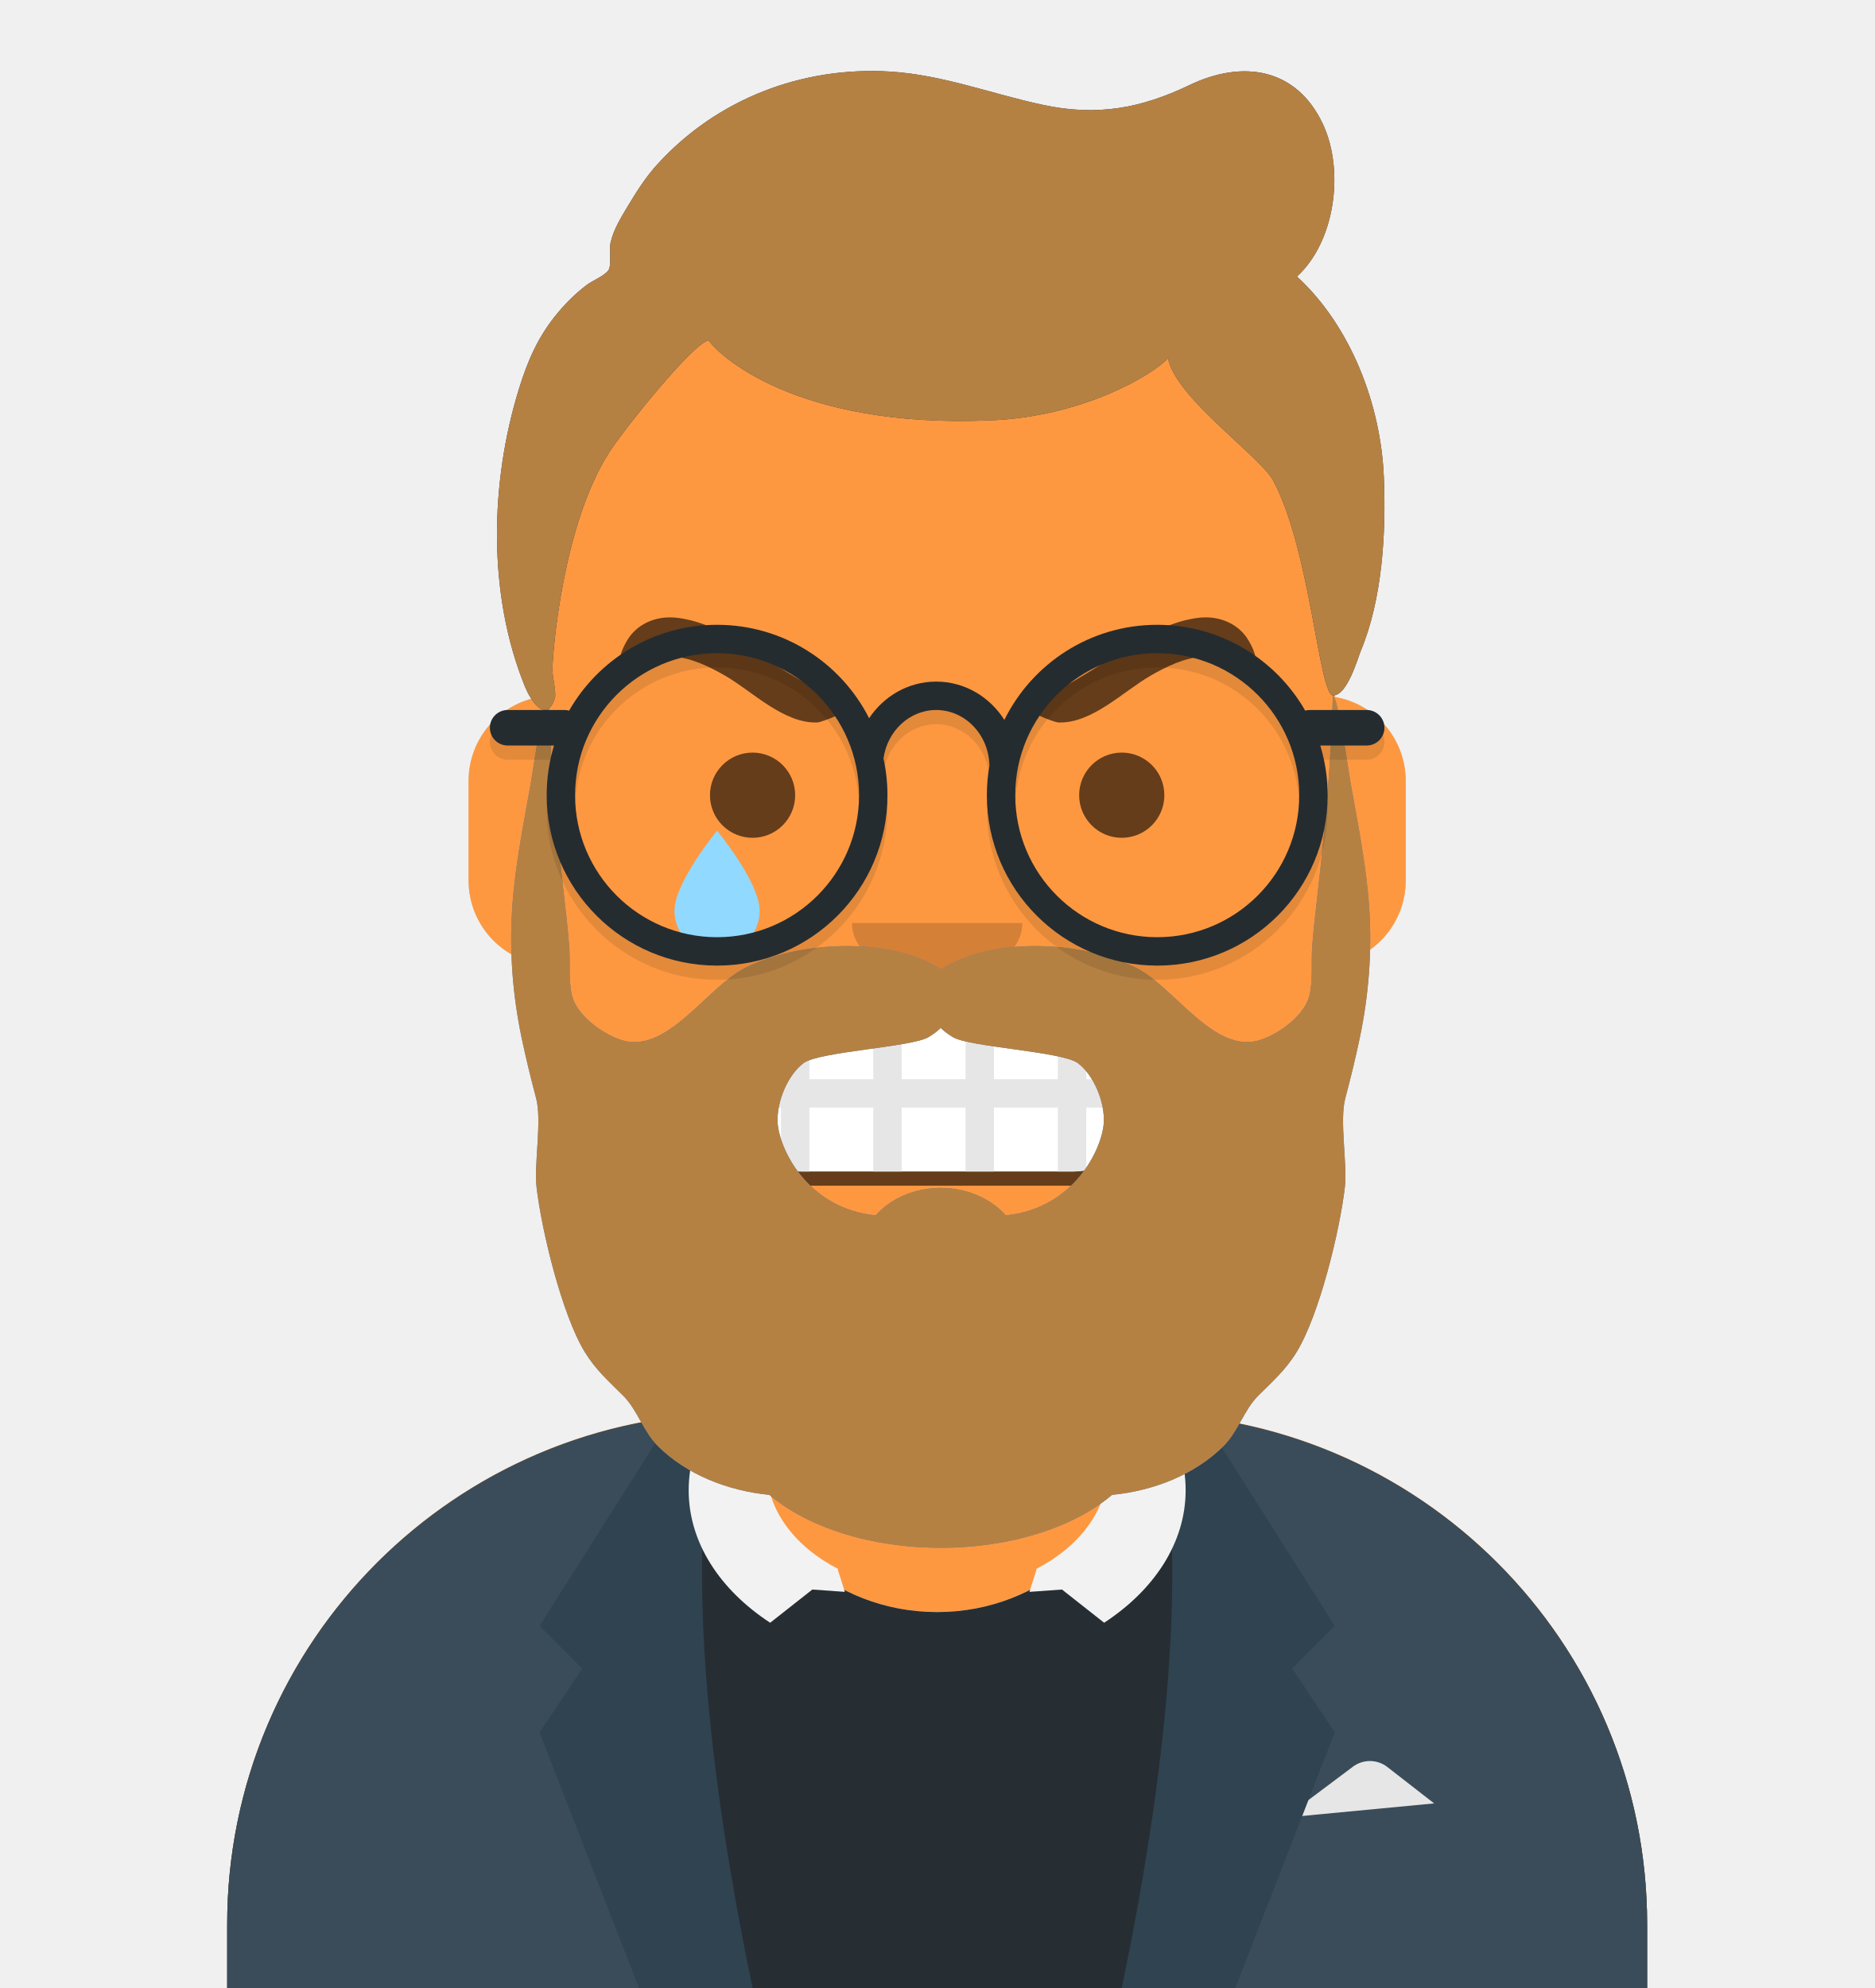
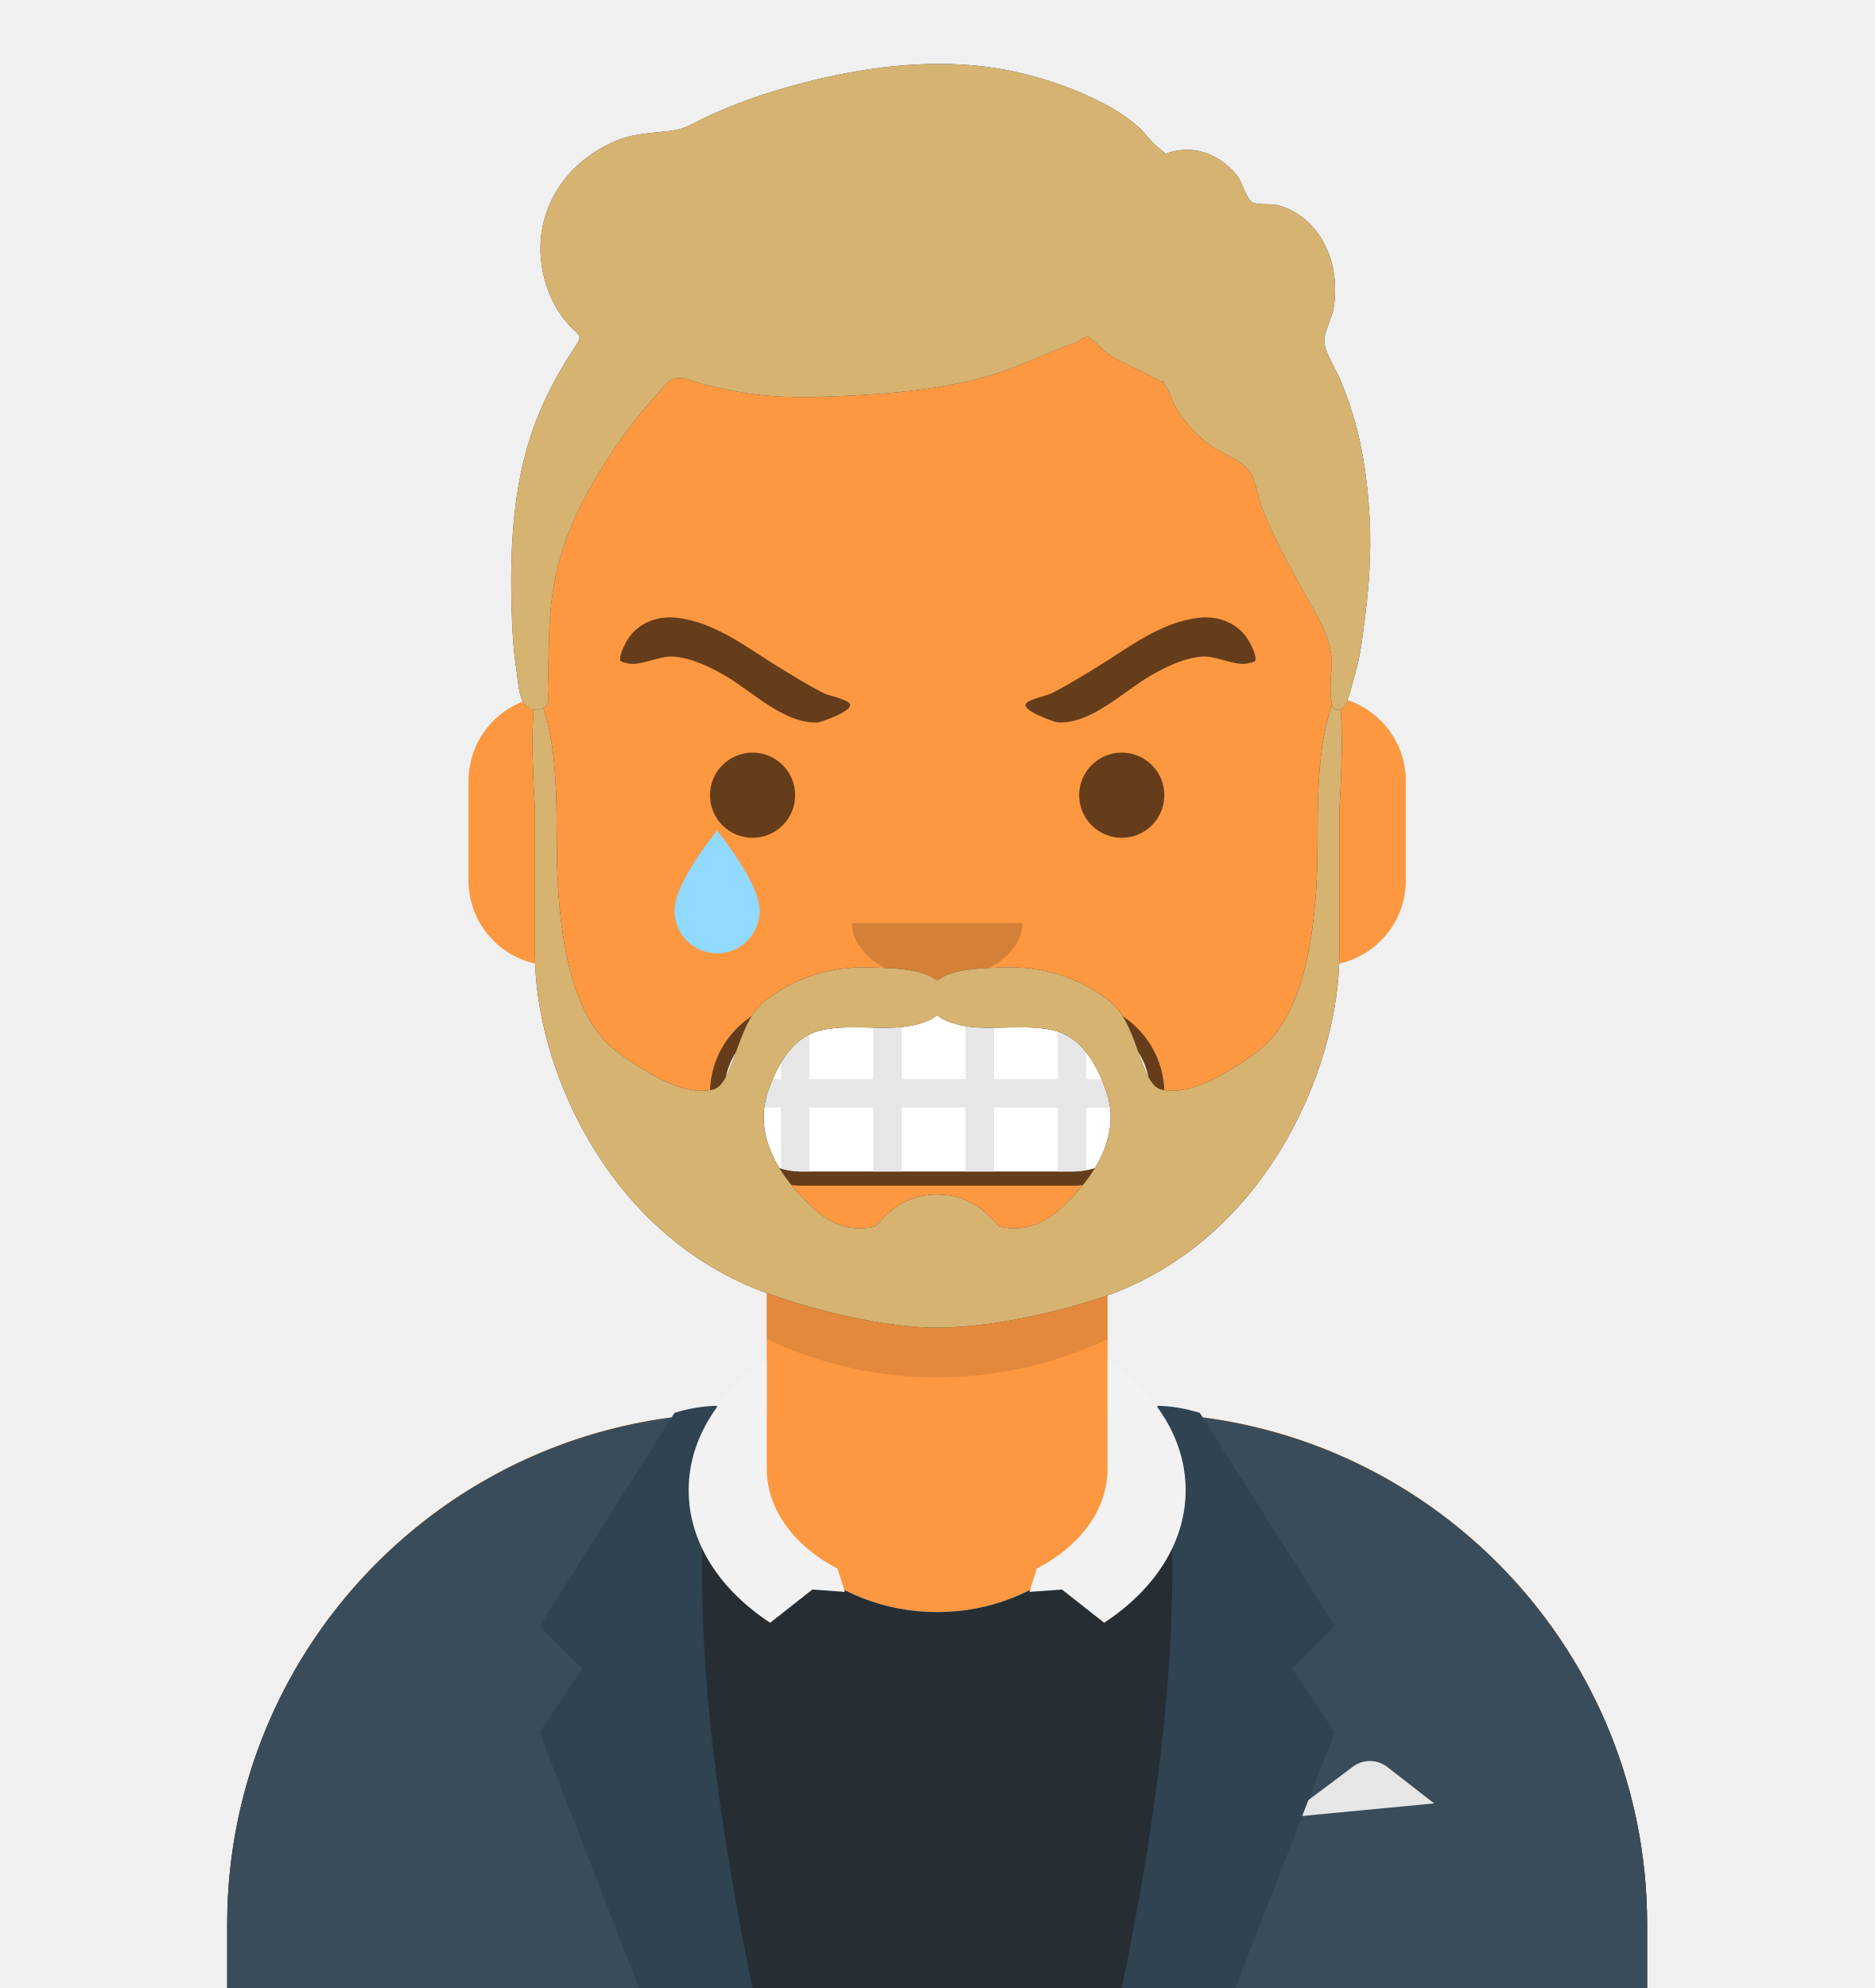
<svg xmlns="http://www.w3.org/2000/svg" xmlns:xlink="http://www.w3.org/1999/xlink" width="264px" height="280px" viewBox="0 0 264 280" version="1.1">
  <defs>
-     <circle id="react-path-1467112" cx="120" cy="120" r="120" />
-     <path d="M12,160 C12,226.274 65.726,280 132,280 C198.274,280 252,226.274 252,160 L264,160 L264,-1.42108547e-14 L-3.19744231e-14,-1.42108547e-14 L-3.19744231e-14,160 L12,160 Z" id="react-path-1467113" />
-     <path d="M124,144.611 L124,163 L128,163 L128,163 C167.765,163 200,195.235 200,235 L200,244 L0,244 L0,235 C-4.86974701e-15,195.235 32.235,163 72,163 L72,163 L76,163 L76,144.611 C58.763,136.422 46.372,119.687 44.305,99.881 C38.48,99.058 34,94.052 34,88 L34,74 C34,68.054 38.325,63.118 44,62.166 L44,56 L44,56 C44,25.072 69.072,5.68137151e-15 100,0 L100,0 L100,0 C130.928,-5.68137151e-15 156,25.072 156,56 L156,62.166 C161.675,63.118 166,68.054 166,74 L166,88 C166,94.052 161.52,99.058 155.695,99.881 C153.628,119.687 141.237,136.422 124,144.611 Z" id="react-path-1467114" />
+     <circle id="react-path-9974944" cx="120" cy="120" r="120" />
+     <path d="M12,160 C12,226.274 65.726,280 132,280 C198.274,280 252,226.274 252,160 L264,160 L264,-1.42108547e-14 L-3.19744231e-14,-1.42108547e-14 L-3.19744231e-14,160 L12,160 Z" id="react-path-9974945" />
+     <path d="M124,144.611 L124,163 L128,163 L128,163 C167.765,163 200,195.235 200,235 L200,244 L0,244 L0,235 C-4.86974701e-15,195.235 32.235,163 72,163 L72,163 L76,163 L76,144.611 C58.763,136.422 46.372,119.687 44.305,99.881 C38.48,99.058 34,94.052 34,88 L34,74 C34,68.054 38.325,63.118 44,62.166 L44,56 L44,56 C44,25.072 69.072,5.68137151e-15 100,0 L100,0 L100,0 C130.928,-5.68137151e-15 156,25.072 156,56 L156,62.166 C161.675,63.118 166,68.054 166,74 L166,88 C166,94.052 161.52,99.058 155.695,99.881 C153.628,119.687 141.237,136.422 124,144.611 Z" id="react-path-9974946" />
  </defs>
  <g id="Avataaar" stroke="none" stroke-width="1" fill="none" fill-rule="evenodd">
    <g transform="translate(-825, -1100)" id="Avataaar/Circle">
      <g transform="translate(825, 1100)">
        <g id="Mask" />
-         <g id="Avataaar" stroke-width="1" fill-rule="evenodd" mask="url(#react-mask-1467116)">
+         <g id="Avataaar" stroke-width="1" fill-rule="evenodd" mask="url(#react-mask-9974948)">
          <g id="Body" transform="translate(32, 36)">
-             <mask id="react-mask-1467117" fill="white">
-               <use xlink:href="#react-path-1467114" />
+             <mask id="react-mask-9974949" fill="white">
+               <use xlink:href="#react-path-9974946" />
            </mask>
-             <use fill="#D0C6AC" xlink:href="#react-path-1467114" />
-             <g id="Skin/👶🏽-03-Brown" mask="url(#react-mask-1467117)" fill="#FD9841">
+             <use fill="#D0C6AC" xlink:href="#react-path-9974946" />
+             <g id="Skin/👶🏽-03-Brown" mask="url(#react-mask-9974949)" fill="#FD9841">
              <g transform="translate(0, 0)" id="Color">
                <rect x="0" y="0" width="264" height="280" />
              </g>
            </g>
-             <path d="M156,79 L156,102 C156,132.928 130.928,158 100,158 C69.072,158 44,132.928 44,102 L44,79 L44,94 C44,124.928 69.072,150 100,150 C130.928,150 156,124.928 156,94 L156,79 Z" id="Neck-Shadow" fill-opacity="0.1" fill="#000000" mask="url(#react-mask-1467117)" />
+             <path d="M156,79 L156,102 C156,132.928 130.928,158 100,158 C69.072,158 44,132.928 44,102 L44,79 L44,94 C44,124.928 69.072,150 100,150 C130.928,150 156,124.928 156,94 L156,79 Z" id="Neck-Shadow" fill-opacity="0.1" fill="#000000" mask="url(#react-mask-9974949)" />
          </g>
          <g id="Clothing/Blazer-+-Sweater" transform="translate(0, 170)">
            <defs>
-               <path d="M105.192,29.052 L104,29.052 L104,29.052 C64.235,29.052 32,61.287 32,101.052 L32,110 L232,110 L232,101.052 C232,61.287 199.765,29.052 160,29.052 L160,29.052 L158.808,29.052 C158.935,30.035 159,31.036 159,32.052 C159,45.859 146.912,57.052 132,57.052 C117.088,57.052 105,45.859 105,32.052 C105,31.036 105.065,30.035 105.192,29.052 Z" id="react-path-1467118" />
+               <path d="M105.192,29.052 L104,29.052 L104,29.052 C64.235,29.052 32,61.287 32,101.052 L32,110 L232,110 L232,101.052 C232,61.287 199.765,29.052 160,29.052 L160,29.052 L158.808,29.052 C158.935,30.035 159,31.036 159,32.052 C159,45.859 146.912,57.052 132,57.052 C117.088,57.052 105,45.859 105,32.052 C105,31.036 105.065,30.035 105.192,29.052 Z" id="react-path-9974950" />
            </defs>
-             <mask id="react-mask-1467119" fill="white">
-               <use xlink:href="#react-path-1467118" />
+             <mask id="react-mask-9974951" fill="white">
+               <use xlink:href="#react-path-9974950" />
            </mask>
-             <use id="Clothes" fill="#E6E6E6" fill-rule="evenodd" xlink:href="#react-path-1467118" />
-             <g id="Color/Palette/Black" mask="url(#react-mask-1467119)" fill-rule="evenodd" fill="#262E33">
+             <use id="Clothes" fill="#E6E6E6" fill-rule="evenodd" xlink:href="#react-path-9974950" />
+             <g id="Color/Palette/Black" mask="url(#react-mask-9974951)" fill-rule="evenodd" fill="#262E33">
              <rect id="🖍Color" x="0" y="0" width="264" height="110" />
            </g>
            <g id="Blazer" stroke-width="1" fill-rule="evenodd" transform="translate(32, 28)">
              <path d="M68.785,1.122 C30.512,2.804 1.24427139e-14,34.365 0,73.052 L0,82 L69.362,82 C65.961,69.92 64,55.709 64,40.5 C64,26.173 65.74,12.731 68.785,1.122 Z M131.638,82 L200,82 L200,73.052 C200,34.707 170.025,3.363 132.229,1.174 C135.265,12.771 137,26.194 137,40.5 C137,55.709 135.039,69.92 131.638,82 Z" id="Saco" fill="#3A4C5A" />
              <path d="M149,58 L158.556,50.833 L158.556,50.833 C159.999,49.751 161.988,49.768 163.412,50.876 L170,56 L149,58 Z" id="Pocket-hanky" fill="#E6E6E6" />
              <path d="M69,1.13686838e-13 C65,19.333 66.667,46.667 74,82 L58,82 L44,46 L50,37 L44,31 L63,1 C65.028,0.369 67.028,0.036 69,1.13686838e-13 Z" id="Wing" fill="#2F4351" />
              <path d="M151,1.13686838e-13 C147,19.333 148.667,46.667 156,82 L140,82 L126,46 L132,37 L126,31 L145,1 C147.028,0.369 149.028,0.036 151,1.13686838e-13 Z" id="Wing" fill="#2F4351" transform="translate(141, 41) scale(-1, 1) translate(-141, -41) " />
            </g>
            <path d="M156,21.539 C162.772,26.136 167,32.656 167,39.888 C167,47.289 162.572,53.945 155.52,58.556 L149.579,53.876 L145,54.208 L146,51.057 L145.922,50.996 C152.022,47.853 156,42.7 156,36.877 L156,21.539 Z M108,21.539 C101.228,26.136 97,32.656 97,39.888 C97,47.289 101.428,53.945 108.48,58.556 L114.421,53.876 L119,54.208 L118,51.057 L118.078,50.996 C111.978,47.853 108,42.7 108,36.877 L108,21.539 Z" id="Collar" fill="#F2F2F2" fill-rule="evenodd" />
          </g>
          <g id="Face" transform="translate(76, 82)" fill="#000000">
            <g id="Mouth/Grimace" transform="translate(2, 52)">
              <defs>
-                 <rect id="react-path-1467120" x="24" y="9" width="60" height="22" rx="11" />
+                 <rect id="react-path-9974952" x="24" y="9" width="60" height="22" rx="11" />
              </defs>
              <rect id="Mouth" fill-opacity="0.6" fill="#000000" fill-rule="evenodd" x="22" y="7" width="64" height="26" rx="13" />
-               <mask id="react-mask-1467121" fill="white">
-                 <use xlink:href="#react-path-1467120" />
+               <mask id="react-mask-9974953" fill="white">
+                 <use xlink:href="#react-path-9974952" />
              </mask>
-               <use id="Mouth" fill="#FFFFFF" fill-rule="evenodd" xlink:href="#react-path-1467120" />
-               <path d="M71,22 L62,22 L62,34 L58,34 L58,22 L49,22 L49,34 L45,34 L45,22 L36,22 L36,34 L32,34 L32,22 L24,22 L24,18 L32,18 L32,6 L36,6 L36,18 L45,18 L45,6 L49,6 L49,18 L58,18 L58,6 L62,6 L62,18 L71,18 L71,6 L75,6 L75,18 L83.867,18 L83.867,22 L75,22 L75,34 L71,34 L71,22 Z" id="Grimace-Teeth" fill="#E6E6E6" fill-rule="evenodd" mask="url(#react-mask-1467121)" />
+               <use id="Mouth" fill="#FFFFFF" fill-rule="evenodd" xlink:href="#react-path-9974952" />
+               <path d="M71,22 L62,22 L62,34 L58,34 L58,22 L49,22 L49,34 L45,34 L45,22 L36,22 L36,34 L32,34 L32,22 L24,22 L24,18 L32,18 L32,6 L36,6 L36,18 L45,18 L45,6 L49,6 L49,18 L58,18 L58,6 L62,6 L62,18 L71,18 L71,6 L75,6 L75,18 L83.867,18 L83.867,22 L75,22 L75,34 L71,34 L71,22 Z" id="Grimace-Teeth" fill="#E6E6E6" fill-rule="evenodd" mask="url(#react-mask-9974953)" />
            </g>
            <g id="Nose/Default" transform="translate(28, 40)" fill-opacity="0.16">
              <path d="M16,8 C16,12.418 21.373,16 28,16 L28,16 C34.627,16 40,12.418 40,8" id="Nose" />
            </g>
            <g id="Eyes/Cry-😢" transform="translate(0, 8)">
              <circle id="Eye" fill-opacity="0.6" fill="#000000" fill-rule="evenodd" cx="30" cy="22" r="6" />
              <path d="M25,27 C25,27 19,34.271 19,38.271 C19,41.585 21.686,44.271 25,44.271 C28.314,44.271 31,41.585 31,38.271 C31,34.271 25,27 25,27 Z" id="Drop" fill="#92D9FF" fill-rule="nonzero" />
              <circle id="Eye" fill-opacity="0.6" fill="#000000" fill-rule="evenodd" cx="82" cy="22" r="6" />
            </g>
            <g id="Eyebrow/Natural/Angry-Natural" fill-opacity="0.6">
              <path d="M44.857,12.228 C44.858,12.219 44.858,12.219 44.857,12.228 M17.586,7.892 C15.244,8.33 13.087,9.788 12.152,12.099 C11.801,12.967 11.392,14.924 11.708,15.807 C11.828,16.143 12.033,16.101 12.956,16.043 C14.644,15.937 16.933,13.662 18.748,13.256 C21.275,12.69 23.983,13.115 26.496,13.688 C30.811,14.673 36.485,17.788 40.946,16.17 C41.278,16.05 45.621,12.923 44.369,12.277 C43.924,11.907 41.137,12.085 40.622,11.999 C38.228,11.597 35.73,10.935 33.373,10.327 C28.233,9 22.967,6.881 17.586,7.892" id="Eyebrows-The-Web" transform="translate(28.0947, 12.1275) rotate(17) translate(-28.0947, -12.1275) " />
              <path d="M100.918,12.209 C100.92,12.2 100.92,12.2 100.918,12.209 M73.586,7.892 C71.244,8.33 69.087,9.788 68.152,12.099 C67.801,12.967 67.392,14.924 67.708,15.807 C67.828,16.143 68.033,16.101 68.956,16.043 C70.644,15.937 72.933,13.662 74.748,13.256 C77.275,12.69 79.983,13.115 82.496,13.688 C86.811,14.673 92.485,17.788 96.946,16.17 C97.278,16.05 101.621,12.923 100.369,12.277 C99.924,11.907 97.137,12.085 96.622,11.999 C94.228,11.597 91.73,10.935 89.373,10.327 C84.233,9 78.967,6.881 73.586,7.892" id="Eyebrows-The-Web" transform="translate(84.0947, 12.1275) scale(-1, 1) rotate(17) translate(-84.0947, -12.1275) " />
            </g>
          </g>
          <g id="Top" stroke-width="1" fill-rule="evenodd">
            <defs>
-               <rect id="react-path-1467126" x="0" y="0" width="264" height="280" />
-               <path d="M183.68,38.949 C189.086,33.999 190.387,23.962 187.318,17.449 C183.549,9.454 175.901,8.452 168.572,11.969 C161.664,15.284 155.515,16.388 147.95,14.782 C140.692,13.241 133.806,10.523 126.303,10.076 C113.978,9.343 102.003,13.915 93.603,23.129 C92,24.887 90.709,26.897 89.488,28.934 C88.512,30.564 87.411,32.313 86.995,34.192 C86.797,35.086 87.165,37.29 86.72,38.022 C86.239,38.812 84.424,39.537 83.651,40.124 C82.084,41.313 80.727,42.654 79.471,44.171 C76.805,47.393 75.338,50.758 74.103,54.743 C70.001,67.988 69.653,83.741 74.957,96.747 C75.664,98.481 77.855,102.099 79.143,98.385 C79.398,97.651 78.809,95.191 78.81,94.45 C78.815,91.73 80.316,73.721 86.857,63.633 C88.986,60.349 98.83,48.052 100.841,47.954 C101.906,49.646 112.721,60.462 140.783,59.195 C153.445,58.623 163.183,52.934 165.521,50.468 C166.549,56.001 178.513,64.284 180.336,67.692 C185.603,77.538 186.771,97.996 188.781,97.957 C190.791,97.919 192.234,92.72 192.648,91.727 C195.72,84.352 196.243,75.095 195.915,67.168 C195.488,56.966 191.277,45.942 183.68,38.949 Z" id="react-path-1467125" />
-               <filter x="-0.8%" y="-2.0%" width="101.5%" height="108.0%" filterUnits="objectBoundingBox" id="react-filter-1467122">
+               <rect id="react-path-9974958" x="0" y="0" width="264" height="280" />
+               <path d="M94.252,52.022 C94.375,51.968 94.07,51.947 93.336,51.96 C94.228,51.958 94.533,51.979 94.252,52.022 M86.117,36.302 C86.115,36.282 86.134,36.453 86.117,36.302 M193.765,70.766 C193.501,67.449 193.033,64.152 192.247,60.911 C191.622,58.335 190.769,55.878 189.76,53.42 C189.151,51.935 187.728,49.896 187.56,48.294 C187.395,46.717 188.627,44.969 188.889,43.132 C189.144,41.345 189.101,39.465 188.734,37.694 C187.901,33.671 185.14,29.93 180.877,28.881 C179.925,28.647 177.913,28.936 177.241,28.382 C176.47,27.746 175.933,25.581 175.235,24.712 C173.244,22.236 170.14,20.642 166.866,21.198 C164.455,21.607 165.839,22.105 164.032,20.686 C163.027,19.898 162.276,18.693 161.3,17.839 C159.833,16.556 158.15,15.458 156.408,14.557 C151.851,12.199 146.654,10.485 141.564,9.649 C132.279,8.125 122.369,9.454 113.369,11.869 C108.89,13.07 104.382,14.595 100.222,16.612 C98.439,17.476 97.409,18.194 95.549,18.42 C92.621,18.777 90.14,18.759 87.366,20.001 C78.83,23.823 74.985,32.69 78.307,41.175 C78.975,42.882 79.88,44.38 81.127,45.759 C82.647,47.439 83.198,47.109 81.888,49.041 C79.929,51.931 78.278,55.013 76.933,58.213 C73.404,66.615 72.814,76.077 73.044,85.037 C73.124,88.174 73.259,91.35 73.753,94.456 C73.967,95.801 74.027,98.329 75.035,99.327 C75.547,99.833 76.276,100.115 77.004,99.914 C78.713,99.44 78.125,98.179 78.165,97.008 C78.365,91.124 78.095,85.919 79.494,80.106 C80.528,75.812 82.25,71.911 84.483,68.071 C87.321,63.187 90.386,58.898 94.29,54.716 C95.207,53.732 95.408,53.315 96.639,53.244 C97.571,53.19 98.934,53.828 99.84,54.049 C101.838,54.536 103.839,55.017 105.873,55.345 C109.613,55.948 113.317,55.989 117.09,55.87 C124.516,55.638 131.975,55.117 139.175,53.247 C143.957,52.005 148.197,49.776 152.777,48.142 C152.859,48.113 154.007,47.295 154.208,47.328 C154.489,47.375 156.185,49.154 156.471,49.378 C158.697,51.124 161.138,51.857 163.541,53.208 C166.505,54.875 163.635,52.49 165.269,54.567 C165.746,55.172 165.99,56.293 166.372,56.978 C167.588,59.161 169.28,61.08 171.303,62.602 C173.258,64.073 176.196,64.783 177.193,66.697 C177.962,68.174 178.221,70.181 178.841,71.758 C180.469,75.893 182.618,79.749 184.767,83.644 C186.499,86.783 188.392,89.525 188.585,93.112 C188.652,94.36 187.464,101.849 190.358,99.572 C190.787,99.234 191.711,95.416 191.901,94.768 C192.673,92.135 192.947,89.387 193.296,86.682 C193.99,81.302 194.219,76.184 193.765,70.766" id="react-path-9974957" />
+               <filter x="-0.8%" y="-2.0%" width="101.5%" height="108.0%" filterUnits="objectBoundingBox" id="react-filter-9974954">
                <feOffset dx="0" dy="2" in="SourceAlpha" result="shadowOffsetOuter1" />
                <feColorMatrix values="0 0 0 0 0   0 0 0 0 0   0 0 0 0 0  0 0 0 0.16 0" type="matrix" in="shadowOffsetOuter1" result="shadowMatrixOuter1" />
                <feMerge>
                  <feMergeNode in="shadowMatrixOuter1" />
                  <feMergeNode in="SourceGraphic" />
                </feMerge>
              </filter>
            </defs>
-             <mask id="react-mask-1467124" fill="white">
-               <use xlink:href="#react-path-1467126" />
+             <mask id="react-mask-9974956" fill="white">
+               <use xlink:href="#react-path-9974958" />
            </mask>
            <g id="Mask" />
-             <g id="Top/Short-Hair/Short-Waved" mask="url(#react-mask-1467124)">
+             <g id="Top/Short-Hair/Short-Curly" mask="url(#react-mask-9974956)">
              <g transform="translate(-1, 0)">
-                 <g id="Facial-Hair/Beard-Majestic" transform="translate(49, 72)">
+                 <g id="Facial-Hair/Beard-Light" transform="translate(49, 72)">
                  <defs>
-                     <path d="M65.18,77.737 C67.363,76.105 80.407,75.479 82.758,74.089 C83.492,73.655 84.061,73.216 84.5,72.78 C84.939,73.216 85.509,73.655 86.242,74.089 C88.593,75.479 101.637,76.105 103.82,77.737 C106.03,79.391 107.644,83.185 107.467,86.151 C107.255,89.71 103.361,98.203 93.672,99.181 C91.558,96.828 88.237,95.31 84.5,95.31 C80.763,95.31 77.442,96.828 75.328,99.181 C65.639,98.203 61.745,89.71 61.533,86.151 C61.357,83.185 62.97,79.391 65.18,77.737 M103.142,94.906 C103.143,94.906 103.145,94.905 103.146,94.905 C103.144,94.905 103.143,94.906 103.142,94.906 M65.845,94.901 C65.849,94.903 65.857,94.906 65.862,94.908 C65.857,94.906 65.851,94.903 65.845,94.901 M144.863,55.985 C144.474,50.03 143.278,44.152 142.234,38.286 C141.953,36.707 140.424,26 139.735,26 C139.502,35.109 138.702,44.08 137.67,53.139 C137.361,55.848 137.038,58.556 136.825,61.274 C136.654,63.47 136.96,66.122 136.428,68.246 C135.749,70.952 132.348,73.478 129.703,74.411 C123.103,76.737 117.598,67.108 111.961,64.291 C104.643,60.635 92.064,59.764 84.582,64.53 C76.936,59.764 64.357,60.635 57.039,64.291 C51.402,67.108 45.897,76.737 39.297,74.411 C36.652,73.478 33.25,70.952 32.572,68.246 C32.04,66.122 32.346,63.47 32.175,61.274 C31.962,58.556 31.639,55.848 31.33,53.139 C30.298,44.08 29.497,35.109 29.265,26 C28.576,26 27.047,36.707 26.766,38.286 C25.722,44.152 24.526,50.03 24.138,55.985 C23.739,62.105 24.215,68.167 25.47,74.163 C26.069,77.028 26.769,79.876 27.519,82.704 C28.353,85.847 27.199,91.966 27.572,95.192 C28.279,101.296 31.154,113.2 34.383,118.451 C35.944,120.989 37.773,122.574 39.816,124.619 C41.783,126.588 42.604,129.64 44.726,131.737 C48.682,135.645 54.446,137.971 60.366,138.543 C65.677,143.05 74.506,146 84.5,146 C94.495,146 103.323,143.05 108.635,138.543 C114.554,137.971 120.318,135.645 124.274,131.737 C126.396,129.64 127.217,126.588 129.184,124.619 C131.226,122.574 133.056,120.989 134.617,118.451 C137.846,113.2 140.721,101.296 141.428,95.192 C141.801,91.966 140.647,85.847 141.481,82.704 C142.232,79.876 142.931,77.028 143.531,74.163 C144.785,68.167 145.261,62.105 144.863,55.985 Z" id="react-path-1467128" />
+                     <path d="M101.428,98.169 C98.915,100.463 96.237,101.494 92.853,100.773 C92.271,100.649 89.896,96.235 84,96.235 C78.103,96.235 75.729,100.649 75.147,100.773 C71.762,101.494 69.085,100.463 66.571,98.169 C61.846,93.856 57.917,87.908 60.278,81.419 C61.508,78.037 63.51,74.324 67.151,73.246 C71.038,72.096 76.497,73.244 80.415,72.458 C81.684,72.204 83.071,71.751 84,71 C84.929,71.751 86.316,72.204 87.585,72.458 C91.503,73.244 96.961,72.096 100.849,73.246 C104.49,74.324 106.491,78.037 107.722,81.419 C110.083,87.908 106.154,93.856 101.428,98.169 M140.081,26 C136.671,34.4 137.988,44.858 137.357,53.676 C136.844,60.843 135.337,71.586 128.973,76.215 C125.718,78.582 119.794,82.56 115.542,81.45 C112.615,80.686 112.302,72.29 108.455,69.147 C104.092,65.582 98.643,64.016 93.149,64.258 C90.779,64.362 85.984,64.337 84,66.16 C82.016,64.337 77.222,64.362 74.851,64.258 C69.357,64.016 63.908,65.582 59.545,69.147 C55.698,72.29 55.386,80.686 52.458,81.45 C48.206,82.56 42.282,78.582 39.027,76.215 C32.662,71.586 31.156,60.843 30.643,53.676 C30.012,44.858 31.329,34.4 27.919,26 C26.26,26 27.354,42.129 27.354,42.129 L27.354,62.485 C27.386,77.773 36.935,100.655 58.108,109.393 C63.286,111.53 75.015,115 84,115 C92.985,115 104.714,111.86 109.892,109.723 C131.065,100.986 140.614,77.773 140.646,62.485 L140.646,42.129 C140.646,42.129 141.74,26 140.081,26" id="react-path-9974960" />
                  </defs>
-                   <mask id="react-mask-1467127" fill="white">
-                     <use xlink:href="#react-path-1467128" />
+                   <mask id="react-mask-9974959" fill="white">
+                     <use xlink:href="#react-path-9974960" />
                  </mask>
-                   <use id="Glorious-Beard" fill="#5E7AA9" fill-rule="evenodd" xlink:href="#react-path-1467128" />
-                   <g id="Color/Hair/Brown" mask="url(#react-mask-1467127)" fill="#B58143">
+                   <use id="Lite-Beard" fill="#331B0C" fill-rule="evenodd" xlink:href="#react-path-9974960" />
+                   <g id="Color/Hair/Brown" mask="url(#react-mask-9974959)" fill="#D6B370">
                    <g transform="translate(-32, 0)" id="Color">
                      <rect x="0" y="0" width="264" height="244" />
                    </g>
                  </g>
                </g>
-                 <mask id="react-mask-1467123" fill="white">
-                   <use xlink:href="#react-path-1467125" />
+                 <mask id="react-mask-9974955" fill="white">
+                   <use xlink:href="#react-path-9974957" />
                </mask>
-                 <use id="Short-Hair" stroke="none" fill="#28354B" fill-rule="evenodd" xlink:href="#react-path-1467125" />
-                 <g id="Skin/👶🏽-03-Brown" mask="url(#react-mask-1467123)" fill="#B58143">
+                 <use id="Short-Hair" stroke="none" fill="#28354B" fill-rule="evenodd" xlink:href="#react-path-9974957" />
+                 <g id="Skin/👶🏽-03-Brown" mask="url(#react-mask-9974955)" fill="#D6B370">
                  <g transform="translate(0, 0) " id="Color">
                    <rect x="0" y="0" width="264" height="280" />
-                   </g>
-                 </g>
-                 <g id="Top/_Resources/Round" fill="none" transform="translate(62, 85)">
-                   <defs>
-                     <path d="M80.465,16.394 C84.38,8.459 92.553,3 102,3 C110.92,3 118.703,7.866 122.84,15.088 C123.05,15.031 123.272,15 123.5,15 L131.5,15 C132.881,15 134,16.119 134,17.5 C134,18.881 132.881,20 131.5,20 L124.963,20 C125.637,22.215 126,24.565 126,27 C126,40.255 115.255,51 102,51 C88.745,51 78,40.255 78,27 C78,25.578 78.124,24.185 78.361,22.831 C78.276,18.455 74.914,15 70.862,15 C67.126,15 63.975,17.94 63.442,21.83 C63.807,23.495 64,25.225 64,27 C64,40.255 53.255,51 40,51 C26.745,51 16,40.255 16,27 C16,24.565 16.363,22.215 17.037,20 L10.5,20 C9.119,20 8,18.881 8,17.5 C8,16.119 9.119,15 10.5,15 L10.5,15 L18.5,15 C18.728,15 18.95,15.031 19.16,15.088 C23.297,7.866 31.08,3 40,3 C49.352,3 57.455,8.349 61.416,16.155 C63.493,13.039 66.949,11 70.862,11 C74.875,11 78.407,13.144 80.465,16.394 Z M40,47 C51.046,47 60,38.046 60,27 C60,15.954 51.046,7 40,7 C28.954,7 20,15.954 20,27 C20,38.046 28.954,47 40,47 Z M102,47 C113.046,47 122,38.046 122,27 C122,15.954 113.046,7 102,7 C90.954,7 82,15.954 82,27 C82,38.046 90.954,47 102,47 Z" id="react-path-1467129" />
-                     <filter x="-0.8%" y="-2.1%" width="101.6%" height="108.3%" filterUnits="objectBoundingBox" id="react-filter-1467130">
-                       <feOffset dx="0" dy="2" in="SourceAlpha" result="shadowOffsetOuter1" />
-                       <feColorMatrix values="0 0 0 0 0   0 0 0 0 0   0 0 0 0 0  0 0 0 0.1 0" type="matrix" in="shadowOffsetOuter1" />
-                     </filter>
-                   </defs>
-                   <g id="Lennon-Glasses">
-                     <use fill="black" fill-opacity="1" filter="url(#react-filter-1467130)" xlink:href="#react-path-1467129" />
-                     <use fill="#252C2F" fill-rule="evenodd" xlink:href="#react-path-1467129" />
                  </g>
                </g>
              </g>
            </g>
          </g>
        </g>
      </g>
    </g>
  </g>
</svg>
